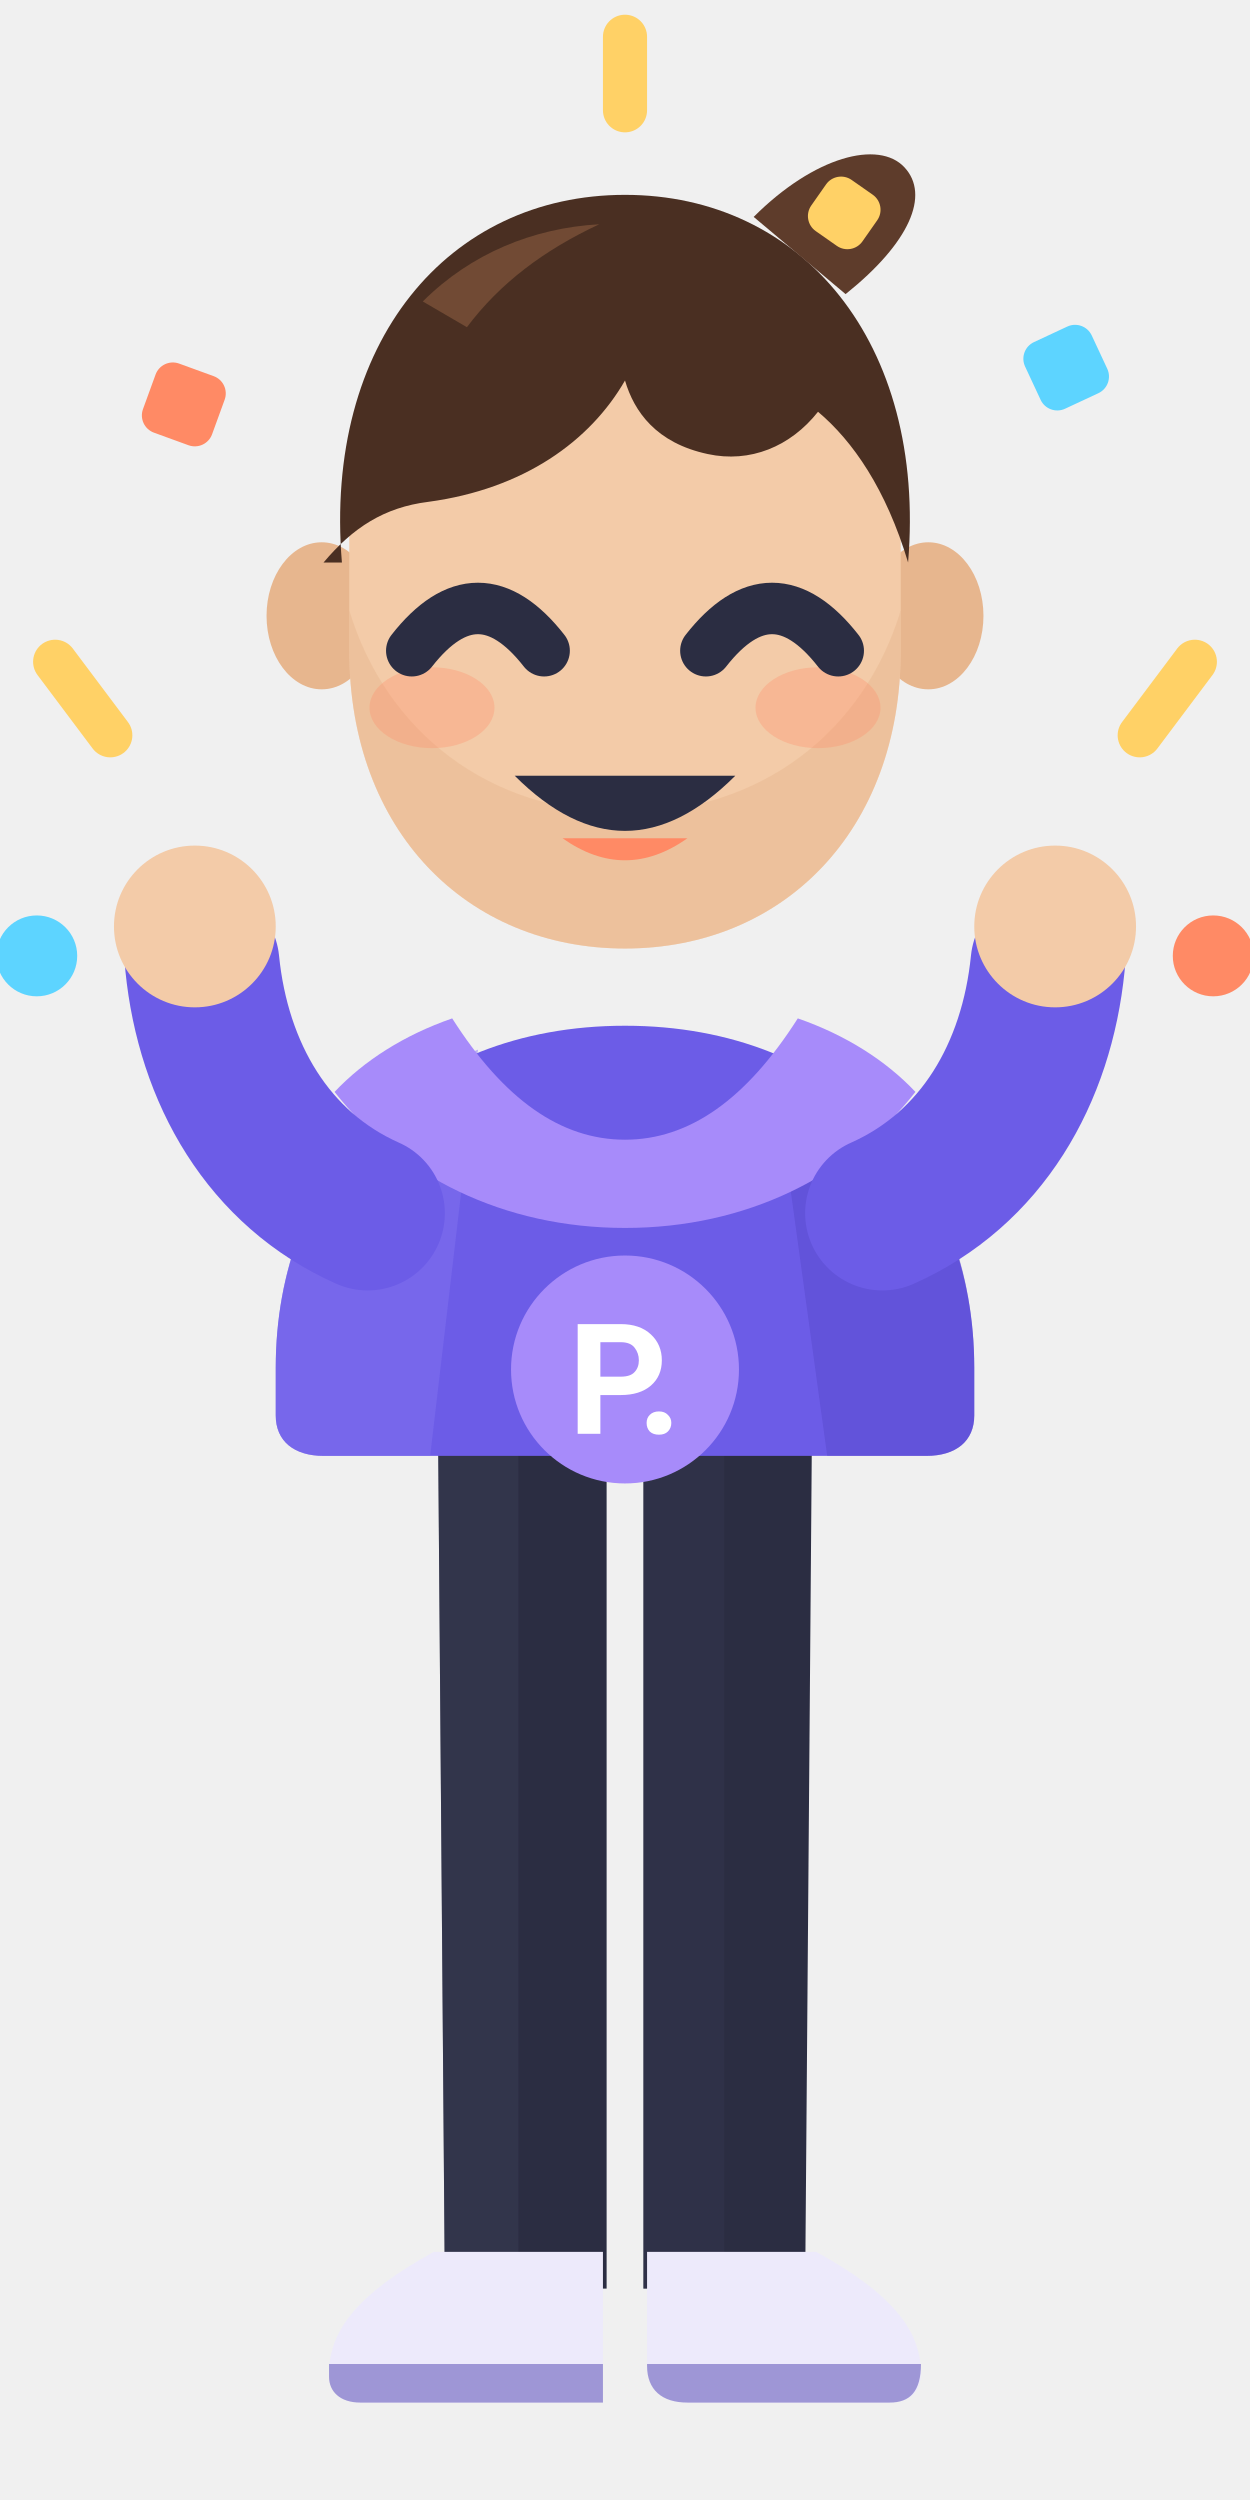
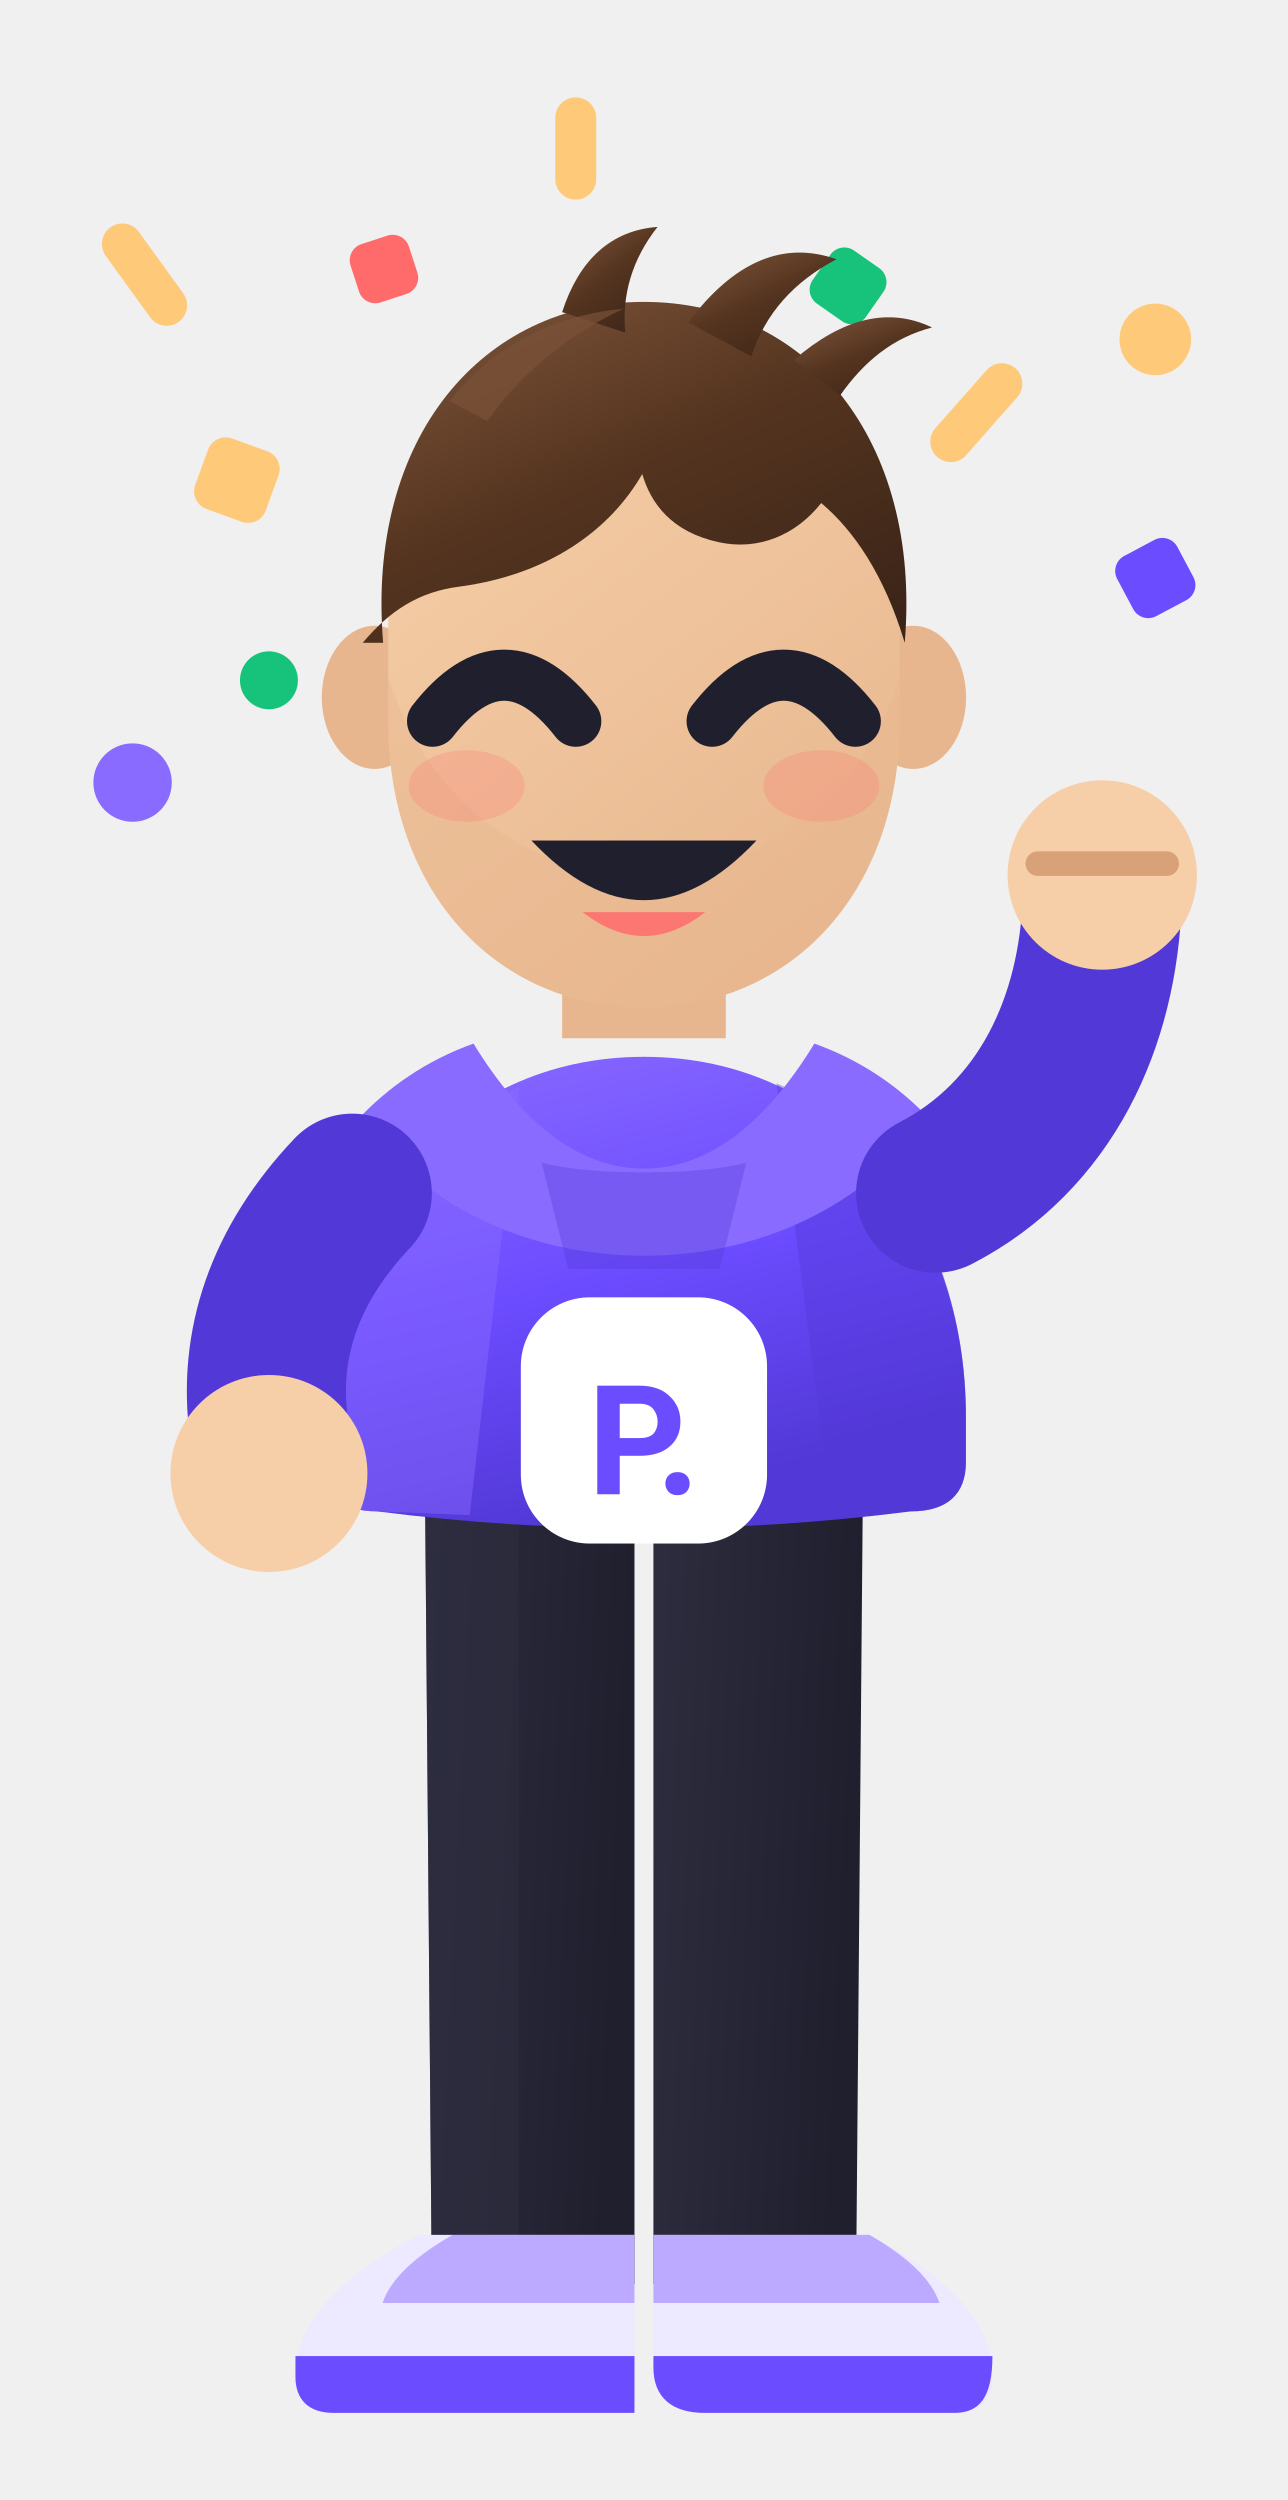
- <svg xmlns="http://www.w3.org/2000/svg" viewBox="16 0 68 136" width="68" height="136">
+ <svg xmlns="http://www.w3.org/2000/svg" viewBox="16 0 68 132" width="68" height="132">
+   <defs>
+     <linearGradient id="hoodie" x1="0" y1="0" x2=".35" y2="1">
+       <stop offset="0" stop-color="#8A6BFF" />
+       <stop offset=".55" stop-color="#6C4CFF" />
+       <stop offset="1" stop-color="#5238D6" />
+     </linearGradient>
+     <linearGradient id="skin" x1=".25" y1="0" x2=".8" y2="1">
+       <stop offset="0" stop-color="#F6CFA8" />
+       <stop offset="1" stop-color="#E7B68E" />
+     </linearGradient>
+     <linearGradient id="hair" x1=".2" y1="0" x2=".9" y2="1">
+       <stop offset="0" stop-color="#7A5138" />
+       <stop offset=".45" stop-color="#54341F" />
+       <stop offset="1" stop-color="#3B2418" />
+     </linearGradient>
+     <linearGradient id="legs" x1="0" y1="0" x2="1" y2=".2">
+       <stop offset="0" stop-color="#2D2D3F" />
+       <stop offset="1" stop-color="#1F1F2E" />
+     </linearGradient>
+   </defs>
  <g>
-     <path d="M39.8 74h9.2v50.5h-8.8Z" fill="#2B2D42" />
-     <path d="M51 74h9.2l-.4 50.5h-8.8Z" fill="#2B2D42" />
-     <path d="M39.8 74h4.4v50.5h-4Z" fill="#3A3D57" opacity=".45" />
-     <path d="M51 74h4.4v50.5H51Z" fill="#3A3D57" opacity=".28" />
-     <path d="M39.6 122.5h9.2v6.2c0 1.3-.8 2-2.2 2H35.6c-1.1 0-1.7-.6-1.7-1.6 0-2.4 1.7-4.4 5.7-6.6Z" fill="#EDEAFB" />
-     <path d="M51.2 122.5h9.2c4 2.2 5.7 4.2 5.7 6.6 0 1-.6 1.6-1.7 1.6H53.4c-1.4 0-2.2-.7-2.2-2Z" fill="#EDEAFB" />
-     <path d="M33.9 128.6h14.9v2.1H35.6c-1.1 0-1.7-.6-1.7-1.4Zm17.3 0h14.9c0 1.5-.6 2.1-1.7 2.1H53.4c-1.4 0-2.2-.7-2.2-2Z" fill="#9E96D6" />
-     <path d="M31 74.4c0-10.6 7.4-18.6 19-18.6s19 8 19 18.6v2.6c0 1.4-1 2.2-2.6 2.2H33.6c-1.6 0-2.6-.8-2.6-2.2Z" fill="#6C5CE7" />
-     <path d="M33.6 79.2c-1.6 0-2.6-.8-2.6-2.2v-2.6c0-8 4.2-14.6 11-17.3l-2.6 22.1Z" fill="#8172F0" opacity=".5" />
-     <path d="M58 57.4l3 21.8h5.4c1.6 0 2.6-.8 2.6-2.2v-2.6c0-8.4-4.6-15.2-11-17Z" fill="#5646C9" opacity=".45" />
-     <path d="M40.6 55.4c2.8 4.4 5.9 6.6 9.4 6.6s6.6-2.2 9.4-6.6c2.6.9 4.8 2.3 6.4 4-3.6 4.6-9.2 7.4-15.8 7.4s-12.2-2.8-15.8-7.4c1.6-1.7 3.8-3.1 6.4-4Z" fill="#A78BFA" />
-     <circle cx="50" cy="74.5" r="6.2" fill="#A78BFA" />
-     <text x="50" y="78" font-family="system-ui,-apple-system,Segoe UI,Roboto,sans-serif" font-size="8.4" font-weight="700" fill="#FFFFFF" text-anchor="middle">P.</text>
-     <path d="M36 66c-5.4-2.4-8.4-7.6-9-13.6" stroke="#6C5CE7" stroke-width="8.4" fill="none" stroke-linecap="round" />
-     <circle cx="26.6" cy="50.4" r="4.4" fill="#F3CBA8" />
-     <path d="M64 66c5.4-2.4 8.4-7.6 9-13.6" stroke="#6C5CE7" stroke-width="8.4" fill="none" stroke-linecap="round" />
-     <circle cx="73.4" cy="50.4" r="4.4" fill="#F3CBA8" />
+     <path d="M38.4 74h11.1v46.6h-10.7Z" fill="url(#legs)" />
+     <path d="M50.5 74h11.1l-.4 46.6h-10.7Z" fill="url(#legs)" />
+     <path d="M38.4 74h5v46.6h-4.6Z" fill="#2D2D3F" opacity=".55" />
+     <path d="M38.1 118h11.4v7c0 1.6-1 2.4-2.7 2.4H33.6c-1.3 0-2-.7-2-1.9 0-2.9 2.2-5.2 6.5-7.5Z" fill="#EDE9FF" />
+     <path d="M50.5 118h11.4c4.3 2.3 6.5 4.6 6.5 7.5 0 1.2-.7 1.9-2 1.9H53.2c-1.7 0-2.7-.8-2.7-2.4Z" fill="#EDE9FF" />
+     <path d="M38.1 118h11.4v3.6H36.2c.4-1.2 1.6-2.4 3.7-3.6Zm12.4 0h11.4c2.1 1.2 3.3 2.4 3.7 3.6H50.5Z" fill="#8A6BFF" opacity=".5" />
+     <path d="M31.6 124.4h17.9v3H33.6c-1.3 0-2-.7-2-1.9Zm18.9 0h17.9c0 2.2-.7 3-2 3H53.2c-1.7 0-2.7-.8-2.7-2.4Z" fill="#6C4CFF" />
+     <path d="M33 74.8c0-10.6 6.8-19 17-19s17 8.4 17 19v2.4c0 1.7-1 2.6-2.9 2.6-9.4 1.2-18.8 1.2-28.2 0-1.9 0-2.9-.9-2.9-2.6Z" fill="url(#hoodie)" />
+     <path d="M35.9 79.8c-1.9 0-2.9-.9-2.9-2.6v-2.4c0-8 4-14.6 10.4-17.4l-2.6 22.6Z" fill="#8A6BFF" opacity=".45" />
+     <path d="M57 57.2l2.9 22.6h4.2c1.9 0 2.9-.9 2.9-2.6v-2.4c0-8.4-4.2-15.2-10-17.6Z" fill="#5238D6" opacity=".4" />
+     <path d="M41 55.1c2.7 4.4 5.7 6.6 9 6.6s6.3-2.2 9-6.6c2.5.9 4.5 2.3 6.1 4-3.5 4.5-8.8 7.2-15.1 7.2s-11.6-2.7-15.1-7.2c1.6-1.7 3.6-3.1 6.1-4Z" fill="#8A6BFF" />
+     <path d="M44.6 61.4c1.7.4 3.5.5 5.4.5s3.7-.1 5.4-.5l-1.4 5.6h-8Z" fill="#5238D6" opacity=".35" />
+     <rect x="43.5" y="68.5" width="13" height="13" rx="3.64" fill="#FFFFFF" />
+     <text x="50" y="78.9" text-anchor="middle" font-family="system-ui,-apple-system,Segoe UI,Roboto,sans-serif" font-size="8.06" font-weight="700" fill="#6C4CFF">P.</text>
+     <path d="M34.6 63c-3.6 3.8-5 8-4.4 12.4" stroke="#5238D6" stroke-width="8.4" fill="none" stroke-linecap="round" />
+     <circle cx="30.2" cy="77.8" r="5.2" fill="#F6CFA8" />
+     <path d="M65.4 63c5.8-3 8.6-9 8.8-15.6" stroke="#5238D6" stroke-width="8.4" fill="none" stroke-linecap="round" />
+     <circle cx="74.2" cy="46.2" r="5" fill="#F6CFA8" />
+     <path d="M70.8 45.6h6.8" stroke="#D2966B" stroke-width="1.3" stroke-linecap="round" opacity=".8" />
  </g>
-   <g id="head">
-     <ellipse cx="33.5" cy="33.5" rx="3" ry="4" fill="#E7B68E" />
-     <ellipse cx="66.5" cy="33.5" rx="3" ry="4" fill="#E7B68E" />
-     <path d="M35.0 29c0-10.4 6.6-17.4 15-17.4s15 7 15 17.4v6.4c0 9.8-6.4 16.2-15 16.2s-15-6.4-15-16.2Z" fill="#F3CBA8" />
-     <path d="M50.0 51.6c-8.6 0-15-6.4-15-16.2v-2.2c2 6.6 7.6 11 15 11s13-4.4 15-11v2.2c0 9.8-6.4 16.2-15 16.2Z" fill="#E7B68E" opacity=".45" />
-     <path d="M34.6 30.6C33.6 18.6 40.4 10.6 50 10.6s16.4 8 15.4 20c-1.2-4-3-6.6-4.9-8.2-1.5 1.9-3.7 2.8-6 2.3-2.8-.6-4-2.3-4.5-4-1.9 3.3-5.5 5.9-10.7 6.6-2.4.3-4.1 1.4-5.7 3.3Z" fill="#4A2F22" />
-     <path d="M57.0 11.8c3.3-3.3 6.8-4.2 8.2-2.7 1.4 1.5.3 4.1-3.2 6.9Z" fill="#5E3C2B" />
-     <path d="M39.0 16.4c2.6-2.6 6-4 9.6-4.2-3 1.4-5.4 3.2-7.2 5.6Z" fill="#7A5138" opacity=".8" />
-     <ellipse cx="39.5" cy="38.5" rx="3.4" ry="2.2" fill="#FF8A65" opacity=".3" />
-     <ellipse cx="60.5" cy="38.5" rx="3.4" ry="2.2" fill="#FF8A65" opacity=".3" />
-     <path d="M38.4 35.4q3.6-4.6 7.2 0M54.4 35.4q3.6-4.6 7.2 0" stroke="#2B2D42" stroke-width="2.8" fill="none" stroke-linecap="round" />
-     <path d="M44 42.2q6 6 12 0Z" fill="#2B2D42" />
-     <path d="M46.6 45.6q3.4 2.4 6.8 0Z" fill="#FF8A65" />
-   </g>
-   <g stroke-linecap="round">
-     <path d="M22 40l-3 -4M78 40l3 -4M50 6v-4" stroke="#FFD166" stroke-width="2.4" />
-     <circle cx="18" cy="52" r="2.2" fill="#5DD4FF" />
-     <circle cx="82" cy="52" r="2.2" fill="#FF8A65" />
-     <rect x="24" y="20" width="4" height="4" rx="1" fill="#FF8A65" transform="rotate(20 26 22)" />
-     <rect x="72" y="18" width="4" height="4" rx="1" fill="#5DD4FF" transform="rotate(-25 74 20)" />
-     <rect x="60" y="10" width="3.4" height="3.4" rx="1" fill="#FFD166" transform="rotate(35 62 12)" />
+   <g transform="translate(50 53.2) scale(0.9) translate(-50 -53.2)">
+     <g>
+       <rect x="24" y="20" width="4.4" height="4.4" rx="1.1" fill="#FFC97A" transform="rotate(20 26 22)" />
+       <rect x="60" y="9" width="3.8" height="3.8" rx="1" fill="#17C37B" transform="rotate(35 62 11)" />
+       <rect x="33" y="8" width="3.6" height="3.6" rx="1" fill="#FF6B6B" transform="rotate(-18 35 10)" />
+       <rect x="78" y="26" width="4" height="4" rx="1" fill="#6C4CFF" transform="rotate(-28 80 28)" />
+       <circle cx="20" cy="40" r="2.3" fill="#8A6BFF" />
+       <circle cx="80" cy="14" r="2.1" fill="#FFC97A" />
+       <circle cx="28" cy="34" r="1.7" fill="#17C37B" />
+       <path d="M22 12l-2.6-3.6M46 4.6V1M68 20l3-3.4" stroke="#FFC97A" stroke-width="2.4" stroke-linecap="round" />
+     </g>
+     <g id="head">
+       <path d="M45.2 44h9.6v11h-9.6Z" fill="#E7B68E" />
+       <path d="M45.2 44h9.6v4.6c-3.4 1.4-6.6 1.4-9.6 0Z" fill="#D2966B" opacity=".55" />
+       <ellipse cx="34.2" cy="35" rx="3.1" ry="4.2" fill="#E7B68E" />
+       <ellipse cx="65.8" cy="35" rx="3.1" ry="4.2" fill="#E7B68E" />
+       <path d="M35 30.4c0-10.8 6.7-18 15-18s15 7.2 15 18v6c0 10.2-6.5 16.8-15 16.8S35 46.6 35 36.4Z" fill="url(#skin)" />
+       <path d="M50 53.2c-8.5 0-15-6.6-15-16.8v-2.6c2.2 7 7.8 11.6 15 11.6s12.8-4.6 15-11.6v2.6c0 10.2-6.5 16.8-15 16.8Z" fill="#E7B68E" opacity=".38" />
+       <ellipse cx="39.6" cy="40.2" rx="3.4" ry="2.1" fill="#FF6B6B" opacity=".22" />
+       <ellipse cx="60.4" cy="40.2" rx="3.4" ry="2.1" fill="#FF6B6B" opacity=".22" />
+       <g fill="url(#hair)">
+         <path d="M34.7 31.8C33.7 19.8 40.5 11.8 50 11.8s16.3 8 15.3 20c-1.2-4-3-6.6-4.9-8.2-1.5 1.9-3.7 2.8-6 2.3-2.8-.6-4-2.3-4.5-4-1.9 3.3-5.5 5.9-10.7 6.6-2.4.3-4.1 1.4-5.7 3.3Z" />
+         <path d="M52.6 13c2.7-3.6 5.6-4.8 8.7-3.7-2.5 1.3-4.2 3.2-5 5.7Z" />
+         <path d="M45.2 12.4c1-3.1 2.9-4.8 5.6-5-1.5 1.9-2.1 4-1.9 6.2Z" />
+         <path d="M58.8 15.2c2.9-2.5 5.6-3.1 8.1-1.9-2.3.6-4 2-5.4 4Z" />
+       </g>
+       <path d="M38.6 17.6c2.6-3.2 6-5 10.2-5.4-3.4 1.6-6 3.8-8 6.6Z" fill="#7A5138" opacity=".7" />
+       <path d="M37.6 36.4q4.2-5.4 8.4 0M54 36.4q4.2-5.4 8.4 0" stroke="#1F1F2E" stroke-width="3" fill="none" stroke-linecap="round" />
+       <path d="M43.4 43.4q6.6 7 13.2 0Z" fill="#1F1F2E" />
+       <path d="M46.4 47.6q3.6 2.8 7.2 0Z" fill="#FF6B6B" opacity=".85" />
+     </g>
  </g>
</svg>
